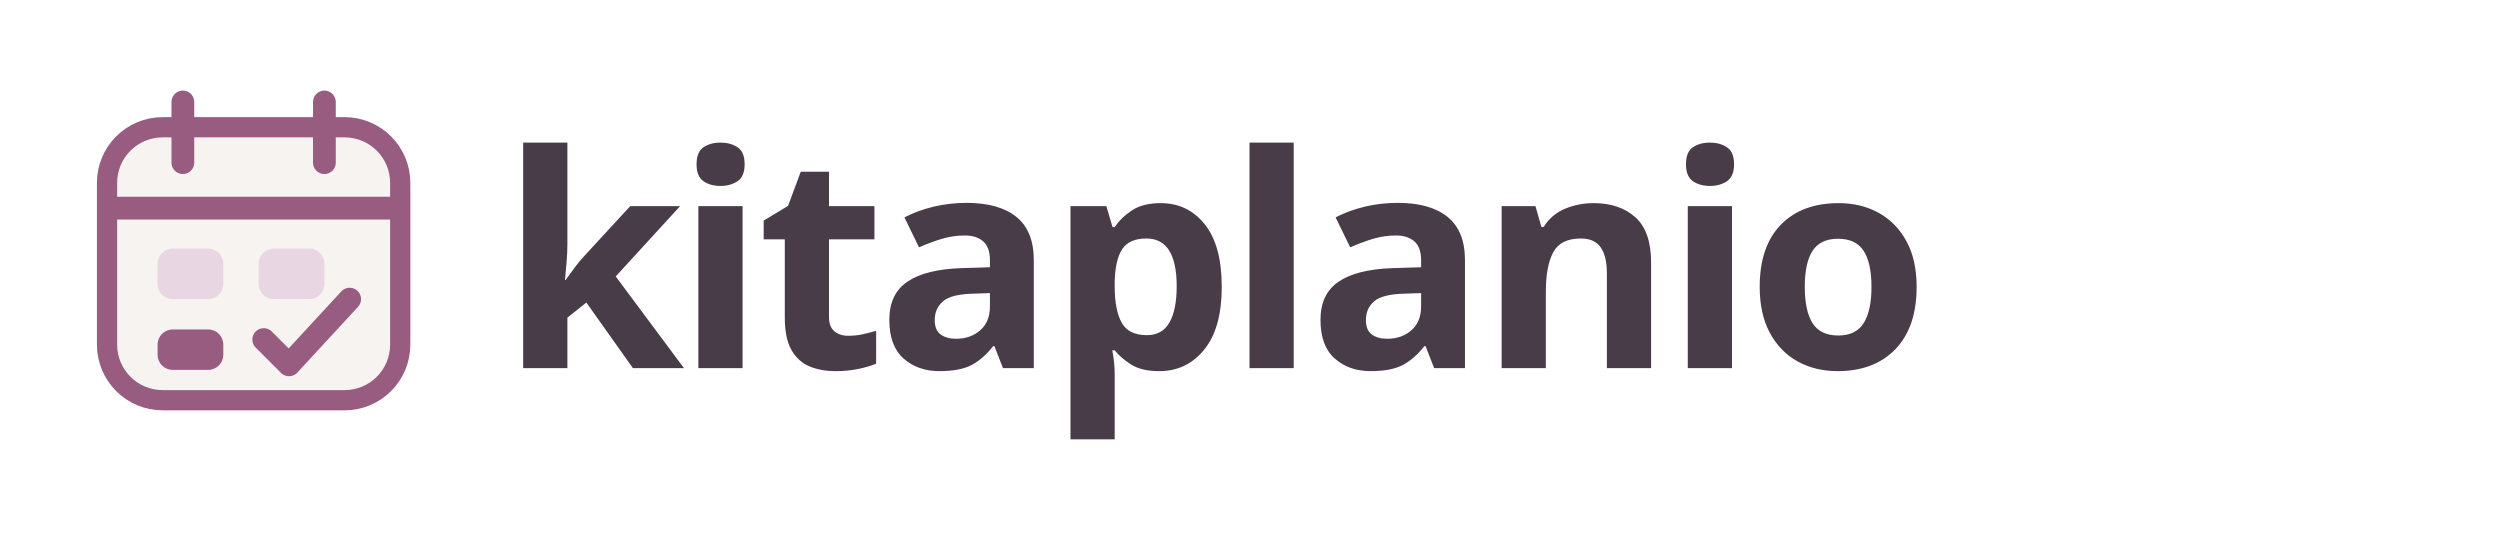
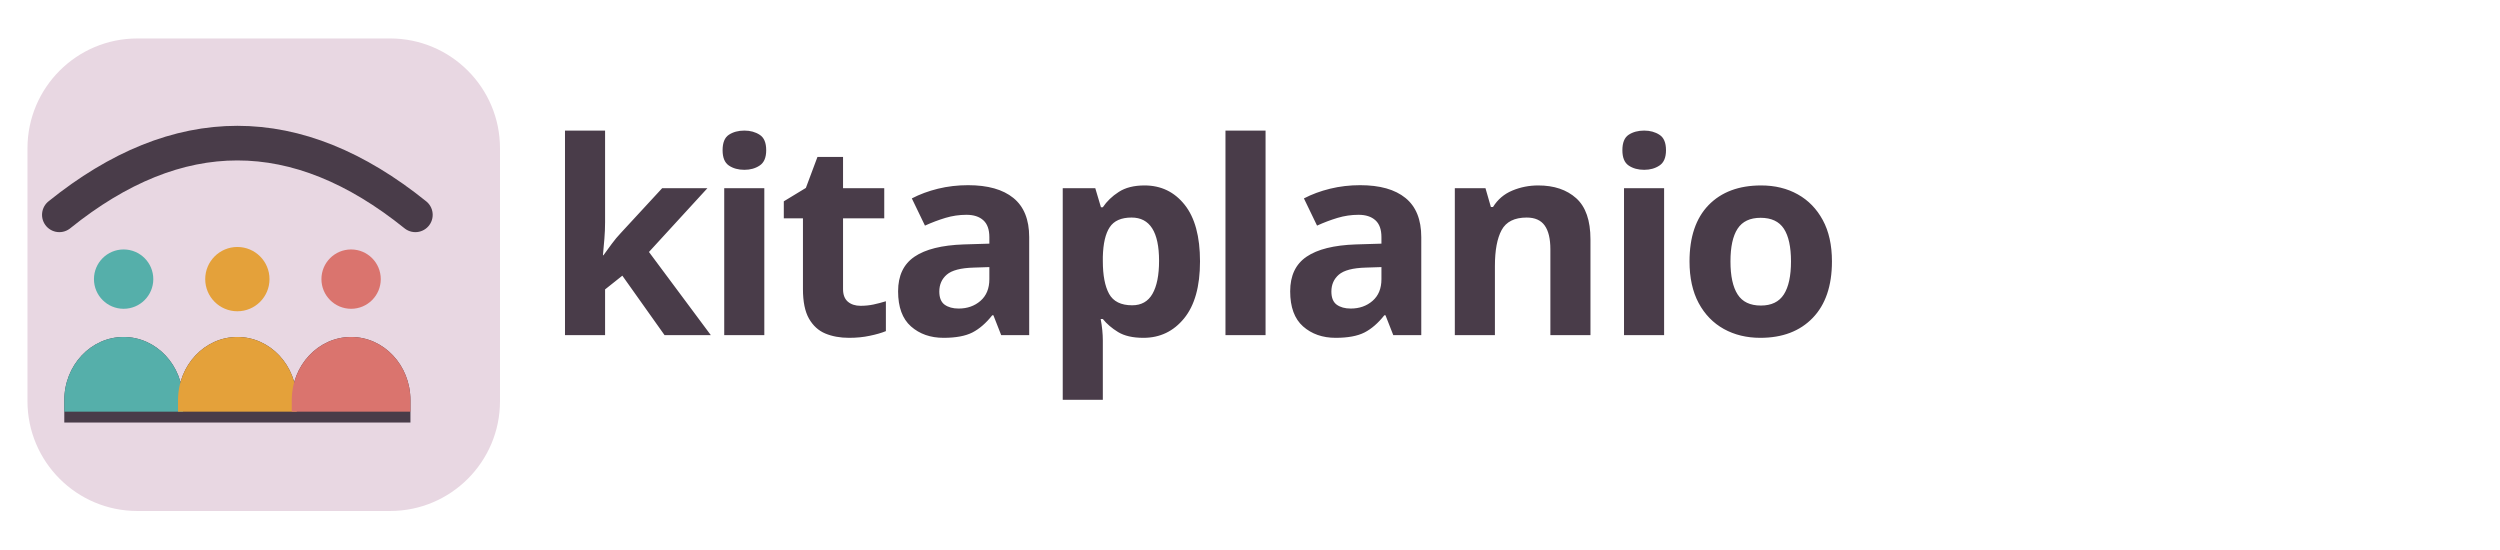
<svg xmlns="http://www.w3.org/2000/svg" viewBox="0 0 455 100" role="img" aria-labelledby="title">
-   <g transform="translate(2 2) scale(.92)">
-     <rect x="19" y="23" width="58" height="54" rx="11" fill="#F6F3F0" stroke="#975C80" stroke-width="4" />
-     <path d="M20 39h56M34 18v12M62 18v12" fill="none" stroke="#975C80" stroke-width="4.5" stroke-linecap="round" />
-     <rect x="29" y="47" width="13" height="10" rx="3" fill="#E8D7E2" />
-     <rect x="49" y="47" width="13" height="10" rx="3" fill="#E8D7E2" />
-     <rect x="29" y="63" width="13" height="8" rx="3" fill="#975C80" />
-     <path d="m50 65 5 5 12-13" fill="none" stroke="#975C80" stroke-width="4.5" stroke-linecap="round" stroke-linejoin="round" />
+   <rect x="5" y="7" width="86" height="86" rx="20" fill="#E8D7E2" />
+   <g transform="translate(0 4) scale(.9)">
+     <path d="M12 39Q48 10 84 39" fill="none" stroke="#493C49" stroke-width="7" stroke-linecap="round" />
+     <circle cx="25" cy="52" r="6" fill="#55AFAA" />
+     <circle cx="48" cy="52" r="6.5" fill="#E4A13A" />
+     <circle cx="71" cy="52" r="6" fill="#DA746E" />
+     <path d="M13 81v-4.5c0-7.1 5.4-12.8 12-12.8s12 5.7 12 12.8V81Zm23 0v-4.5c0-7.1 5.4-12.8 12-12.8s12 5.7 12 12.8V81Zm23 0v-4.5c0-7.1 5.4-12.8 12-12.8s12 5.7 12 12.8V81Z" fill="#493C49" />
+     <path d="M13 78.8v-2.3c0-7.1 5.4-12.8 12-12.8s12 5.7 12 12.8v2.3Z" fill="#55AFAA" />
+     <path d="M36 78.8v-2.3c0-7.1 5.4-12.8 12-12.8s12 5.7 12 12.8v2.3Z" fill="#E4A13A" />
+     <path d="M59 78.8v-2.3c0-7.1 5.4-12.8 12-12.8s12 5.7 12 12.8v2.3Z" fill="#DA746E" />
  </g>
-   <text x="91" y="67" font-family="Nunito Sans, sans-serif" font-size="54" font-weight="900" letter-spacing="-1.6" fill="#493C49">kitaplanio</text>
+   <text x="99" y="61" font-family="Nunito Sans, sans-serif" font-size="49" font-weight="900" letter-spacing="-1.4" fill="#493C49">kitaplanio</text>
</svg>
